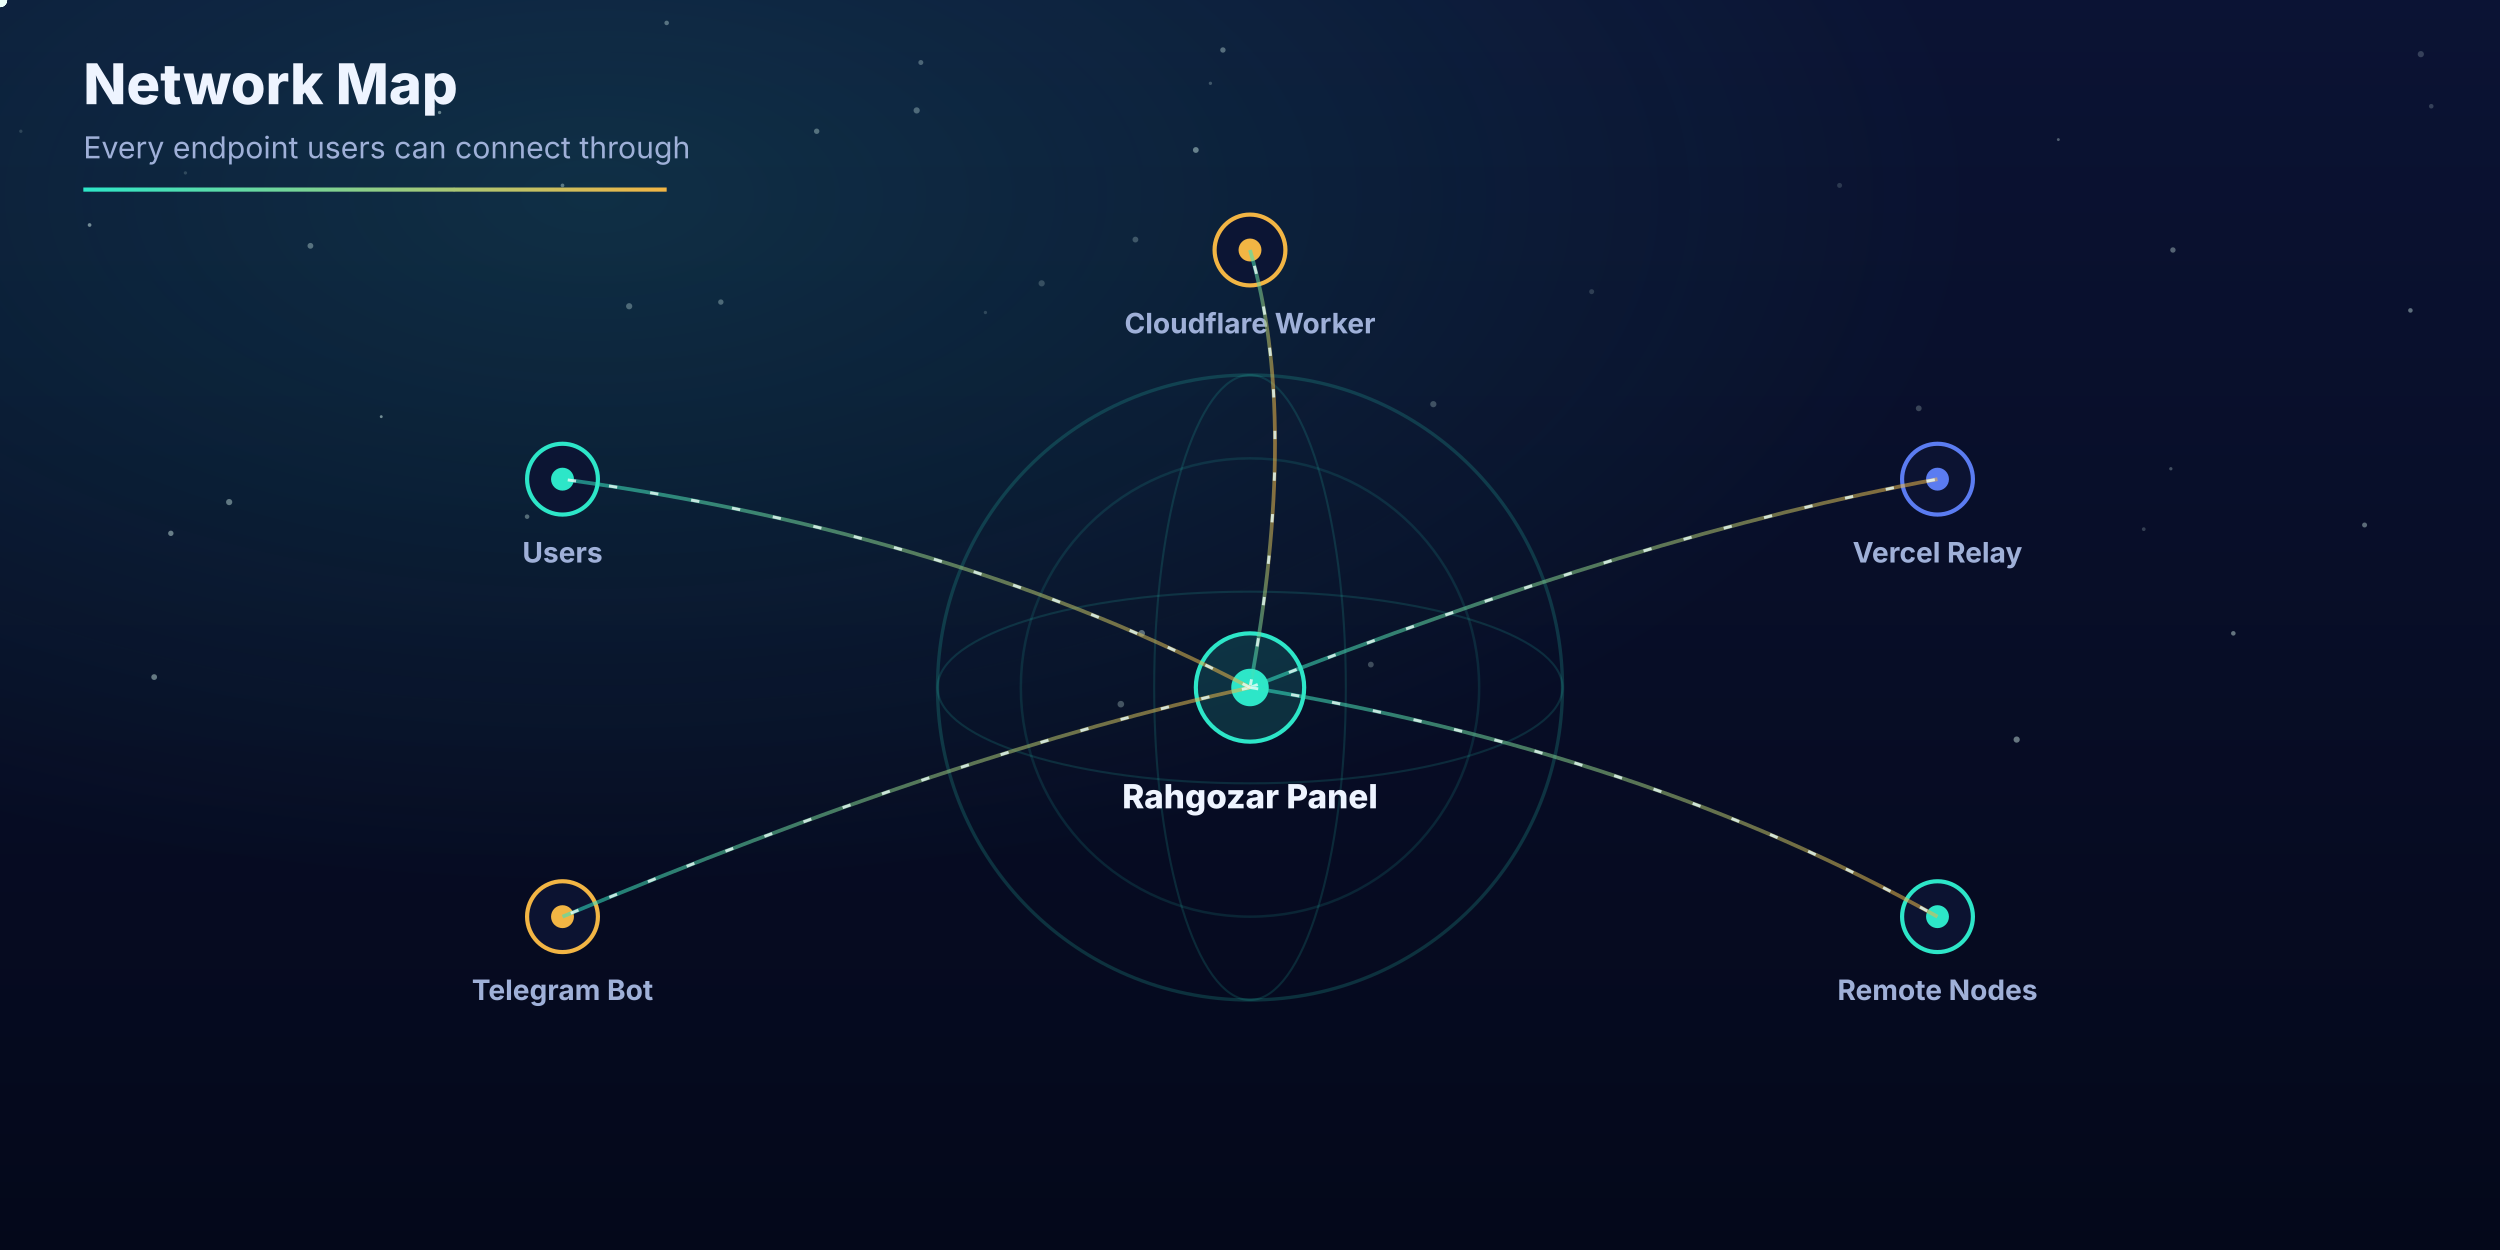
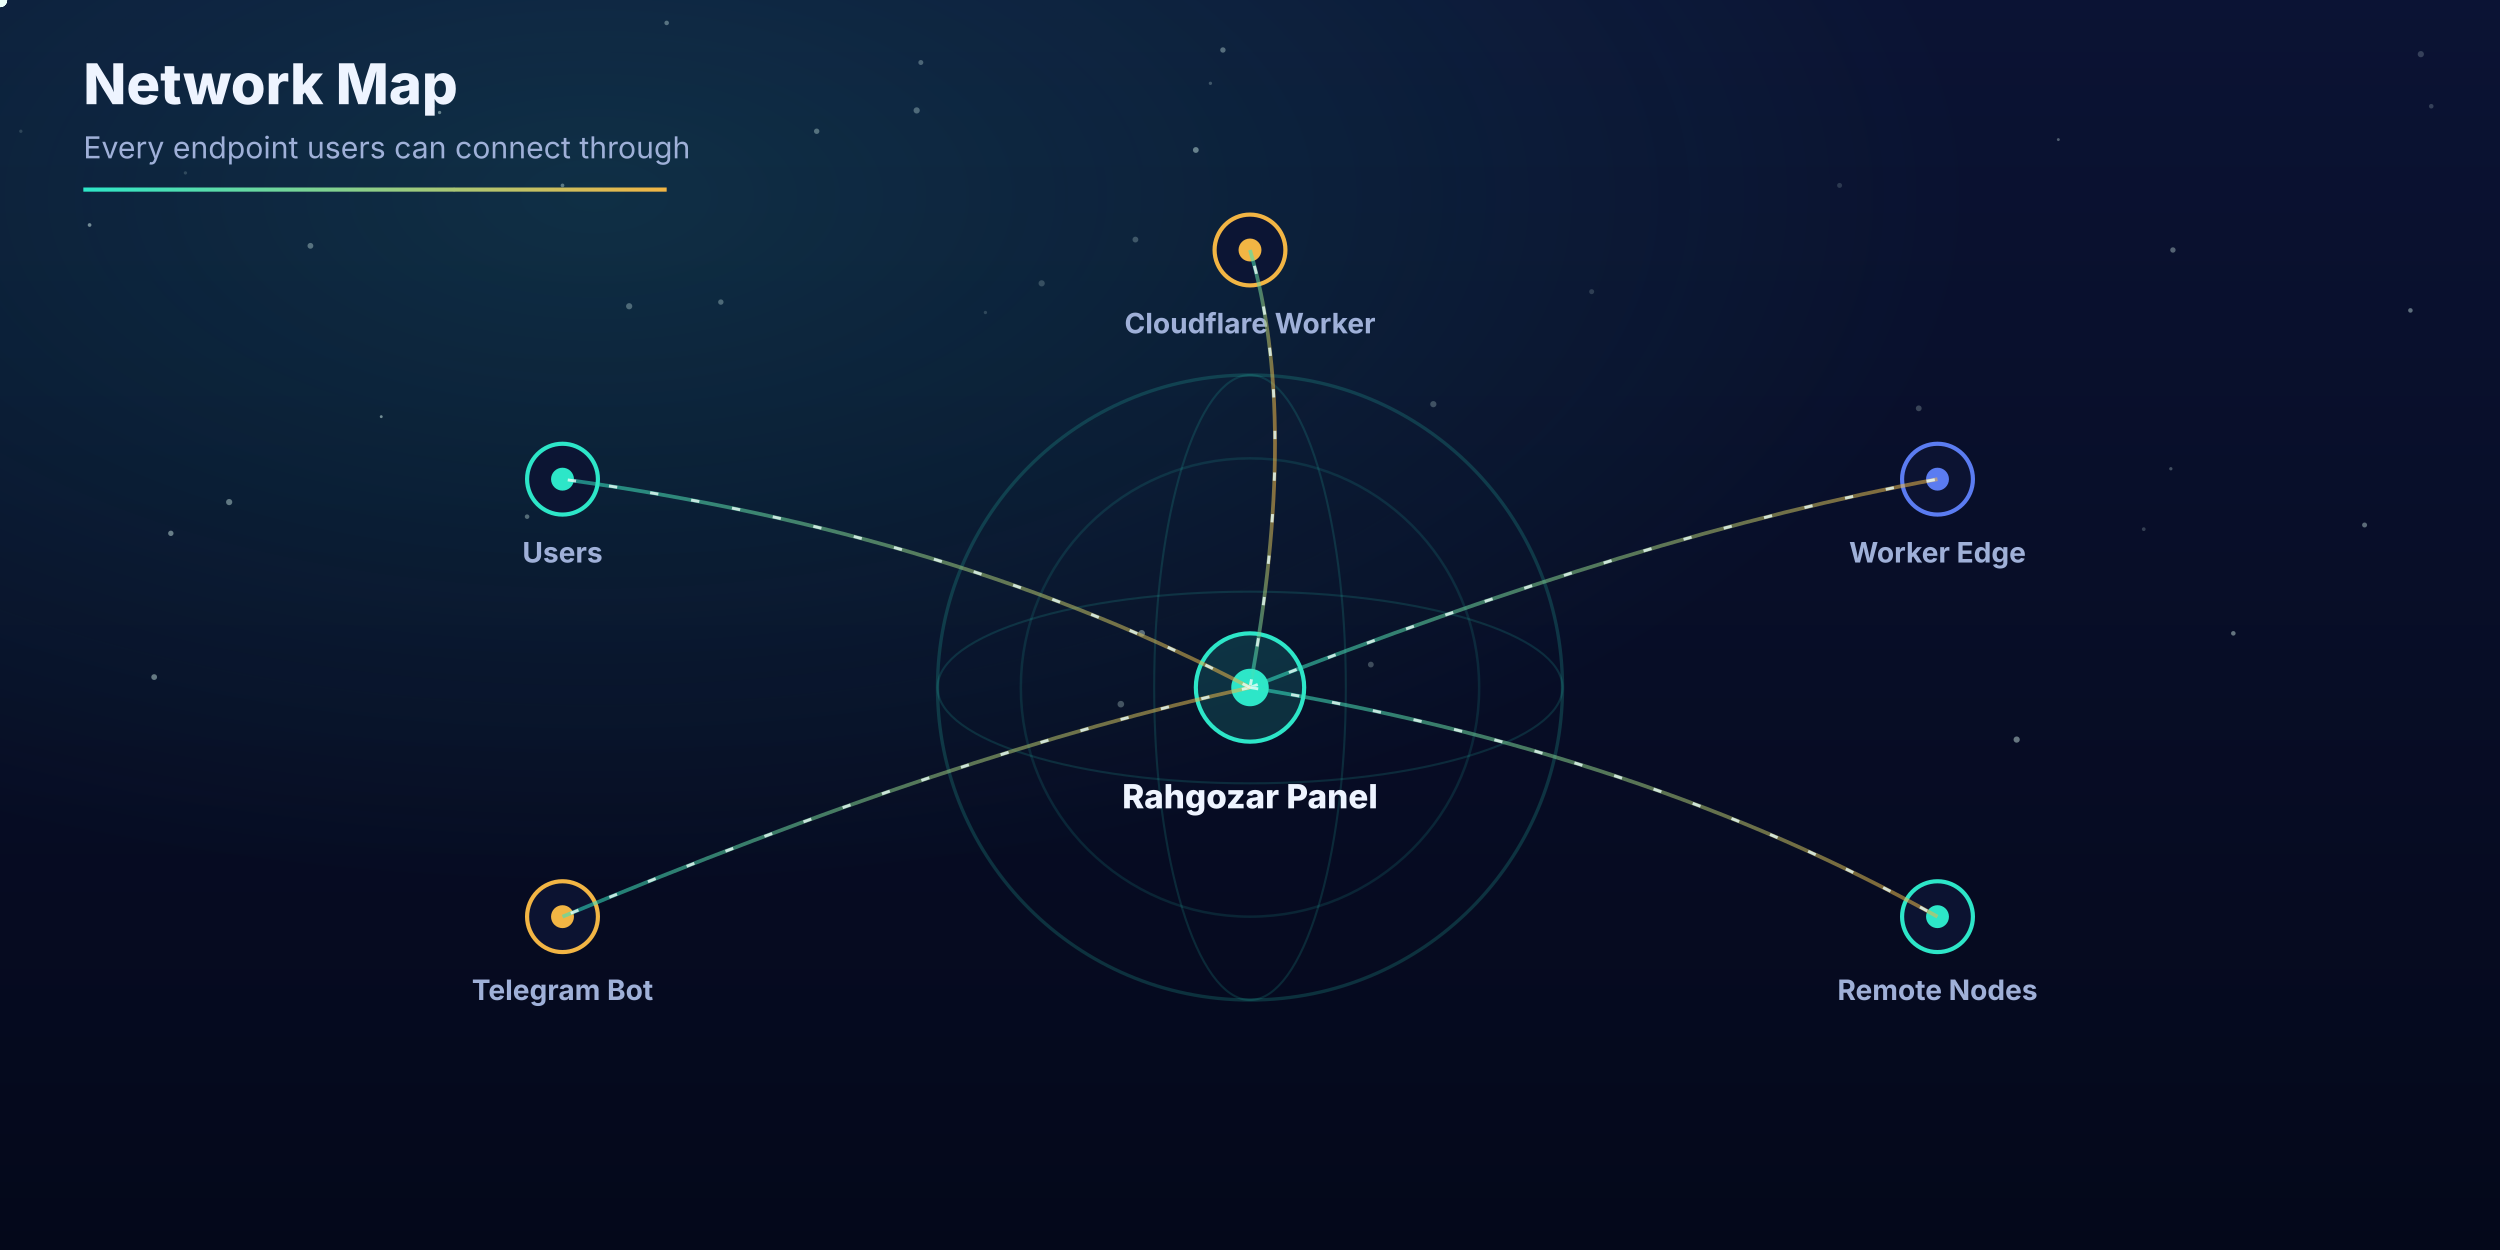
<svg xmlns="http://www.w3.org/2000/svg" width="1200" height="600" viewBox="0 0 1200 600">
  <defs>
    <linearGradient id="bg" x1="0" y1="0" x2="0" y2="1">
      <stop offset="0" stop-color="#0b1334" />
      <stop offset="1" stop-color="#04081a" />
    </linearGradient>
    <linearGradient id="tg" x1="0" y1="0" x2="1" y2="0">
      <stop offset="0" stop-color="#2de6c8" />
      <stop offset="1" stop-color="#f2b544" />
    </linearGradient>
    <linearGradient id="goldg" x1="0" y1="0" x2="1" y2="0">
      <stop offset="0" stop-color="#f2b544" />
      <stop offset="1" stop-color="#e09a2d" />
    </linearGradient>
    <radialGradient id="aur" cx=".24" cy=".16" r=".55">
      <stop offset="0" stop-color="#2de6c8" stop-opacity=".14" />
      <stop offset="1" stop-color="#2de6c8" stop-opacity="0" />
    </radialGradient>
  </defs>
  <rect width="1200" height="600" fill="url(#bg)" />
  <rect width="1200" height="600" fill="url(#aur)" />
  <circle cx="392" cy="63" r="1.3" fill="#dffcf4" opacity="0.34">
    <animate attributeName="opacity" values="0.34;0.79;0.34" dur="2.2s" repeatCount="indefinite" />
  </circle>
  <circle cx="442" cy="30" r="1.2" fill="#dffcf4" opacity="0.3">
    <animate attributeName="opacity" values="0.3;0.75;0.3" dur="2.1s" repeatCount="indefinite" />
  </circle>
  <circle cx="92" cy="42" r="1.1" fill="#dffcf4" opacity="0.19">
    <animate attributeName="opacity" values="0.19;0.64;0.19" dur="4.1s" repeatCount="indefinite" />
  </circle>
  <circle cx="273" cy="230" r="1.6" fill="#dffcf4" opacity="0.29">
    <animate attributeName="opacity" values="0.29;0.74;0.29" dur="3.4s" repeatCount="indefinite" />
  </circle>
  <circle cx="1162" cy="26" r="1.5" fill="#dffcf4" opacity="0.2">
    <animate attributeName="opacity" values="0.2;0.65;0.2" dur="2.7s" repeatCount="indefinite" />
  </circle>
  <circle cx="149" cy="118" r="1.4" fill="#dffcf4" opacity="0.35">
    <animate attributeName="opacity" values="0.35;0.8;0.35" dur="2.5s" repeatCount="indefinite" />
  </circle>
  <circle cx="764" cy="140" r="1.2" fill="#dffcf4" opacity="0.17">
    <animate attributeName="opacity" values="0.17;0.62;0.17" dur="2.2s" repeatCount="indefinite" />
  </circle>
  <circle cx="253" cy="248" r="1.1" fill="#dffcf4" opacity="0.35">
    <animate attributeName="opacity" values="0.35;0.8;0.35" dur="2.8s" repeatCount="indefinite" />
  </circle>
  <circle cx="545" cy="115" r="1.4" fill="#dffcf4" opacity="0.24">
    <animate attributeName="opacity" values="0.24;0.69;0.24" dur="3.7s" repeatCount="indefinite" />
  </circle>
  <circle cx="688" cy="194" r="1.5" fill="#dffcf4" opacity="0.25">
    <animate attributeName="opacity" values="0.25;0.7;0.25" dur="3.8s" repeatCount="indefinite" />
  </circle>
  <circle cx="1167" cy="51" r="1.1" fill="#dffcf4" opacity="0.2">
    <animate attributeName="opacity" values="0.2;0.65;0.2" dur="3.9s" repeatCount="indefinite" />
  </circle>
  <circle cx="587" cy="24" r="1.3" fill="#dffcf4" opacity="0.35">
    <animate attributeName="opacity" values="0.35;0.8;0.35" dur="3.9s" repeatCount="indefinite" />
  </circle>
  <circle cx="1043" cy="120" r="1.3" fill="#dffcf4" opacity="0.35">
    <animate attributeName="opacity" values="0.35;0.8;0.35" dur="3.5s" repeatCount="indefinite" />
  </circle>
  <circle cx="548" cy="304" r="1.6" fill="#dffcf4" opacity="0.38">
    <animate attributeName="opacity" values="0.38;0.83;0.38" dur="3.2s" repeatCount="indefinite" />
  </circle>
  <circle cx="82" cy="256" r="1.3" fill="#dffcf4" opacity="0.44">
    <animate attributeName="opacity" values="0.44;0.89;0.44" dur="4.5s" repeatCount="indefinite" />
  </circle>
  <circle cx="346" cy="145" r="1.3" fill="#dffcf4" opacity="0.31">
    <animate attributeName="opacity" values="0.31;0.76;0.31" dur="2.1s" repeatCount="indefinite" />
  </circle>
  <circle cx="208" cy="51" r="0.8" fill="#dffcf4" opacity="0.2">
    <animate attributeName="opacity" values="0.2;0.65;0.2" dur="3.9s" repeatCount="indefinite" />
  </circle>
  <circle cx="302" cy="147" r="1.5" fill="#dffcf4" opacity="0.31">
    <animate attributeName="opacity" values="0.31;0.76;0.31" dur="2.2s" repeatCount="indefinite" />
  </circle>
  <circle cx="658" cy="319" r="1.4" fill="#dffcf4" opacity="0.25">
    <animate attributeName="opacity" values="0.25;0.7;0.25" dur="4.2s" repeatCount="indefinite" />
  </circle>
  <circle cx="500" cy="136" r="1.5" fill="#dffcf4" opacity="0.2">
    <animate attributeName="opacity" values="0.2;0.65;0.2" dur="4.4s" repeatCount="indefinite" />
  </circle>
  <circle cx="218" cy="91" r="0.9" fill="#dffcf4" opacity="0.36">
    <animate attributeName="opacity" values="0.36;0.81;0.36" dur="3.2s" repeatCount="indefinite" />
  </circle>
  <circle cx="320" cy="11" r="1.1" fill="#dffcf4" opacity="0.35">
    <animate attributeName="opacity" values="0.35;0.8;0.35" dur="2.9s" repeatCount="indefinite" />
  </circle>
  <circle cx="1135" cy="252" r="1.2" fill="#dffcf4" opacity="0.39">
    <animate attributeName="opacity" values="0.39;0.84;0.39" dur="3.5s" repeatCount="indefinite" />
  </circle>
  <circle cx="74" cy="325" r="1.4" fill="#dffcf4" opacity="0.43">
    <animate attributeName="opacity" values="0.43;0.88;0.43" dur="4.2s" repeatCount="indefinite" />
  </circle>
  <circle cx="473" cy="150" r="0.8" fill="#dffcf4" opacity="0.17">
    <animate attributeName="opacity" values="0.17;0.62;0.17" dur="3.6s" repeatCount="indefinite" />
  </circle>
  <circle cx="89" cy="83" r="0.8" fill="#dffcf4" opacity="0.17">
    <animate attributeName="opacity" values="0.17;0.62;0.17" dur="2.9s" repeatCount="indefinite" />
  </circle>
  <circle cx="10" cy="63" r="0.8" fill="#dffcf4" opacity="0.16">
    <animate attributeName="opacity" values="0.16;0.61;0.16" dur="2.9s" repeatCount="indefinite" />
  </circle>
  <circle cx="1042" cy="225" r="0.8" fill="#dffcf4" opacity="0.27">
    <animate attributeName="opacity" values="0.27;0.72;0.27" dur="2.6s" repeatCount="indefinite" />
  </circle>
  <circle cx="440" cy="53" r="1.5" fill="#dffcf4" opacity="0.31">
    <animate attributeName="opacity" values="0.31;0.76;0.31" dur="4.5s" repeatCount="indefinite" />
  </circle>
  <circle cx="581" cy="40" r="0.8" fill="#dffcf4" opacity="0.24">
    <animate attributeName="opacity" values="0.24;0.69;0.24" dur="2.9s" repeatCount="indefinite" />
  </circle>
  <circle cx="988" cy="67" r="0.7" fill="#dffcf4" opacity="0.33">
    <animate attributeName="opacity" values="0.33;0.78;0.33" dur="4.4s" repeatCount="indefinite" />
  </circle>
  <circle cx="183" cy="200" r="0.7" fill="#dffcf4" opacity="0.49">
    <animate attributeName="opacity" values="0.49;0.94;0.49" dur="3.3s" repeatCount="indefinite" />
  </circle>
  <circle cx="1029" cy="254" r="0.9" fill="#dffcf4" opacity="0.21">
    <animate attributeName="opacity" values="0.21;0.66;0.21" dur="2.9s" repeatCount="indefinite" />
  </circle>
  <circle cx="921" cy="196" r="1.4" fill="#dffcf4" opacity="0.23">
    <animate attributeName="opacity" values="0.23;0.68;0.23" dur="2.8s" repeatCount="indefinite" />
  </circle>
  <circle cx="968" cy="355" r="1.5" fill="#dffcf4" opacity="0.44">
    <animate attributeName="opacity" values="0.44;0.89;0.44" dur="4.0s" repeatCount="indefinite" />
  </circle>
  <circle cx="883" cy="89" r="1.2" fill="#dffcf4" opacity="0.16">
    <animate attributeName="opacity" values="0.16;0.61;0.16" dur="2.9s" repeatCount="indefinite" />
  </circle>
  <circle cx="43" cy="108" r="0.9" fill="#dffcf4" opacity="0.48">
    <animate attributeName="opacity" values="0.48;0.93;0.48" dur="3.7s" repeatCount="indefinite" />
  </circle>
  <circle cx="538" cy="338" r="1.6" fill="#dffcf4" opacity="0.28">
    <animate attributeName="opacity" values="0.28;0.73;0.28" dur="4.4s" repeatCount="indefinite" />
  </circle>
  <circle cx="270" cy="89" r="0.9" fill="#dffcf4" opacity="0.37">
    <animate attributeName="opacity" values="0.37;0.82;0.37" dur="2.5s" repeatCount="indefinite" />
  </circle>
  <circle cx="1072" cy="304" r="1.1" fill="#dffcf4" opacity="0.43">
    <animate attributeName="opacity" values="0.43;0.88;0.43" dur="3.6s" repeatCount="indefinite" />
  </circle>
  <circle cx="110" cy="241" r="1.5" fill="#dffcf4" opacity="0.41">
    <animate attributeName="opacity" values="0.41;0.86;0.41" dur="4.0s" repeatCount="indefinite" />
  </circle>
  <circle cx="574" cy="72" r="1.4" fill="#dffcf4" opacity="0.43">
    <animate attributeName="opacity" values="0.43;0.88;0.43" dur="2.8s" repeatCount="indefinite" />
  </circle>
  <circle cx="1157" cy="149" r="1.1" fill="#dffcf4" opacity="0.4">
    <animate attributeName="opacity" values="0.4;0.85;0.4" dur="4.4s" repeatCount="indefinite" />
  </circle>
  <circle cx="211" cy="54" r="0.8" fill="#dffcf4" opacity="0.43">
    <animate attributeName="opacity" values="0.43;0.88;0.43" dur="4.3s" repeatCount="indefinite" />
  </circle>
  <text x="40" y="50" font-family="Inter,Segoe UI,Arial,sans-serif" font-size="27" font-weight="800" fill="#eef4ff">Network Map</text>
  <text x="40" y="76" font-family="Inter,Segoe UI,Arial,sans-serif" font-size="14.5" fill="#9fb0d8">Every endpoint users can connect through</text>
  <rect x="40" y="90" width="280" height="2" fill="url(#tg)" />
  <circle cx="600" cy="330" r="150" fill="none" stroke="rgba(45,230,200,.18)" stroke-width="1.6" />
  <circle cx="600" cy="330" r="110" fill="none" stroke="rgba(45,230,200,.12)" stroke-width="1.2" />
  <ellipse cx="600" cy="330" rx="150" ry="46" fill="none" stroke="rgba(45,230,200,.14)" />
  <ellipse cx="600" cy="330" rx="46" ry="150" fill="none" stroke="rgba(45,230,200,.14)" />
  <circle cx="600" cy="330" r="26" fill="rgba(45,230,200,.15)" stroke="#2de6c8" stroke-width="2" />
  <circle cx="600" cy="330" r="9" fill="#2de6c8">
    <animate attributeName="r" values="8;11;8" dur="2.4s" repeatCount="indefinite" />
  </circle>
  <text x="600" y="388" text-anchor="middle" font-family="Inter,Segoe UI,Arial,sans-serif" font-size="16" font-weight="800" fill="#eef4ff">Rahgozar Panel</text>
  <circle cx="600" cy="120" r="17" fill="rgba(13,21,52,.9)" stroke="#f2b544" stroke-width="2" />
  <circle cx="600" cy="120" r="5.5" fill="#f2b544">
    <animate attributeName="opacity" values="1;.35;1" dur="2.0s" repeatCount="indefinite" />
  </circle>
  <text x="600" y="160" text-anchor="middle" font-family="Inter,Segoe UI,Arial,sans-serif" font-size="13.5" font-weight="700" fill="#9fb0d8">Cloudflare Worker</text>
  <path d="M600,330 Q624,201 600,120" fill="none" stroke="url(#tg)" stroke-width="1.8" opacity=".55" />
  <path d="M600,330 Q624,201 600,120" fill="none" stroke="#eafff9" stroke-width="1.4" opacity=".8" stroke-dasharray="4 16">
    <animate attributeName="stroke-dashoffset" from="0" to="-40" dur="2.0s" repeatCount="indefinite" />
  </path>
  <circle r="3.4" fill="#eafff9">
    <animateMotion dur="5s" repeatCount="indefinite" path="M600,330 Q624,201 600,120" />
  </circle>
  <circle cx="930" cy="230" r="17" fill="rgba(13,21,52,.9)" stroke="#5b7cf1" stroke-width="2" />
  <circle cx="930" cy="230" r="5.5" fill="#5b7cf1">
    <animate attributeName="opacity" values="1;.35;1" dur="2.4s" repeatCount="indefinite" />
  </circle>
-   <text x="930" y="270" text-anchor="middle" font-family="Inter,Segoe UI,Arial,sans-serif" font-size="13.5" font-weight="700" fill="#9fb0d8">Vercel Relay</text>
+   <text x="930" y="270" text-anchor="middle" font-family="Inter,Segoe UI,Arial,sans-serif" font-size="13.5" font-weight="700" fill="#9fb0d8">Worker Edge</text>
  <path d="M600,330 Q789,256 930,230" fill="none" stroke="url(#tg)" stroke-width="1.8" opacity=".55" />
  <path d="M600,330 Q789,256 930,230" fill="none" stroke="#eafff9" stroke-width="1.4" opacity=".8" stroke-dasharray="4 16">
    <animate attributeName="stroke-dashoffset" from="0" to="-40" dur="2.3s" repeatCount="indefinite" />
  </path>
  <circle r="3.4" fill="#eafff9">
    <animateMotion dur="6s" repeatCount="indefinite" path="M600,330 Q789,256 930,230" />
  </circle>
  <circle cx="930" cy="440" r="17" fill="rgba(13,21,52,.9)" stroke="#2de6c8" stroke-width="2" />
  <circle cx="930" cy="440" r="5.5" fill="#2de6c8">
    <animate attributeName="opacity" values="1;.35;1" dur="2.8s" repeatCount="indefinite" />
  </circle>
  <text x="930" y="480" text-anchor="middle" font-family="Inter,Segoe UI,Arial,sans-serif" font-size="13.5" font-weight="700" fill="#9fb0d8">Remote Nodes</text>
  <path d="M600,330 Q789,361 930,440" fill="none" stroke="url(#tg)" stroke-width="1.8" opacity=".55" />
  <path d="M600,330 Q789,361 930,440" fill="none" stroke="#eafff9" stroke-width="1.4" opacity=".8" stroke-dasharray="4 16">
    <animate attributeName="stroke-dashoffset" from="0" to="-40" dur="2.6s" repeatCount="indefinite" />
  </path>
  <circle r="3.4" fill="#eafff9">
    <animateMotion dur="7s" repeatCount="indefinite" path="M600,330 Q789,361 930,440" />
  </circle>
  <circle cx="270" cy="440" r="17" fill="rgba(13,21,52,.9)" stroke="#f2b544" stroke-width="2" />
  <circle cx="270" cy="440" r="5.5" fill="#f2b544">
    <animate attributeName="opacity" values="1;.35;1" dur="3.2s" repeatCount="indefinite" />
  </circle>
  <text x="270" y="480" text-anchor="middle" font-family="Inter,Segoe UI,Arial,sans-serif" font-size="13.5" font-weight="700" fill="#9fb0d8">Telegram Bot</text>
  <path d="M600,330 Q459,361 270,440" fill="none" stroke="url(#tg)" stroke-width="1.8" opacity=".55" />
  <path d="M600,330 Q459,361 270,440" fill="none" stroke="#eafff9" stroke-width="1.4" opacity=".8" stroke-dasharray="4 16">
    <animate attributeName="stroke-dashoffset" from="0" to="-40" dur="2.9s" repeatCount="indefinite" />
  </path>
  <circle r="3.4" fill="#eafff9">
    <animateMotion dur="8s" repeatCount="indefinite" path="M600,330 Q459,361 270,440" />
  </circle>
  <circle cx="270" cy="230" r="17" fill="rgba(13,21,52,.9)" stroke="#2de6c8" stroke-width="2" />
  <circle cx="270" cy="230" r="5.5" fill="#2de6c8">
    <animate attributeName="opacity" values="1;.35;1" dur="3.6s" repeatCount="indefinite" />
  </circle>
  <text x="270" y="270" text-anchor="middle" font-family="Inter,Segoe UI,Arial,sans-serif" font-size="13.5" font-weight="700" fill="#9fb0d8">Users</text>
  <path d="M600,330 Q459,256 270,230" fill="none" stroke="url(#tg)" stroke-width="1.8" opacity=".55" />
  <path d="M600,330 Q459,256 270,230" fill="none" stroke="#eafff9" stroke-width="1.4" opacity=".8" stroke-dasharray="4 16">
    <animate attributeName="stroke-dashoffset" from="0" to="-40" dur="3.2s" repeatCount="indefinite" />
  </path>
  <circle r="3.4" fill="#eafff9">
    <animateMotion dur="9s" repeatCount="indefinite" path="M600,330 Q459,256 270,230" />
  </circle>
</svg>
